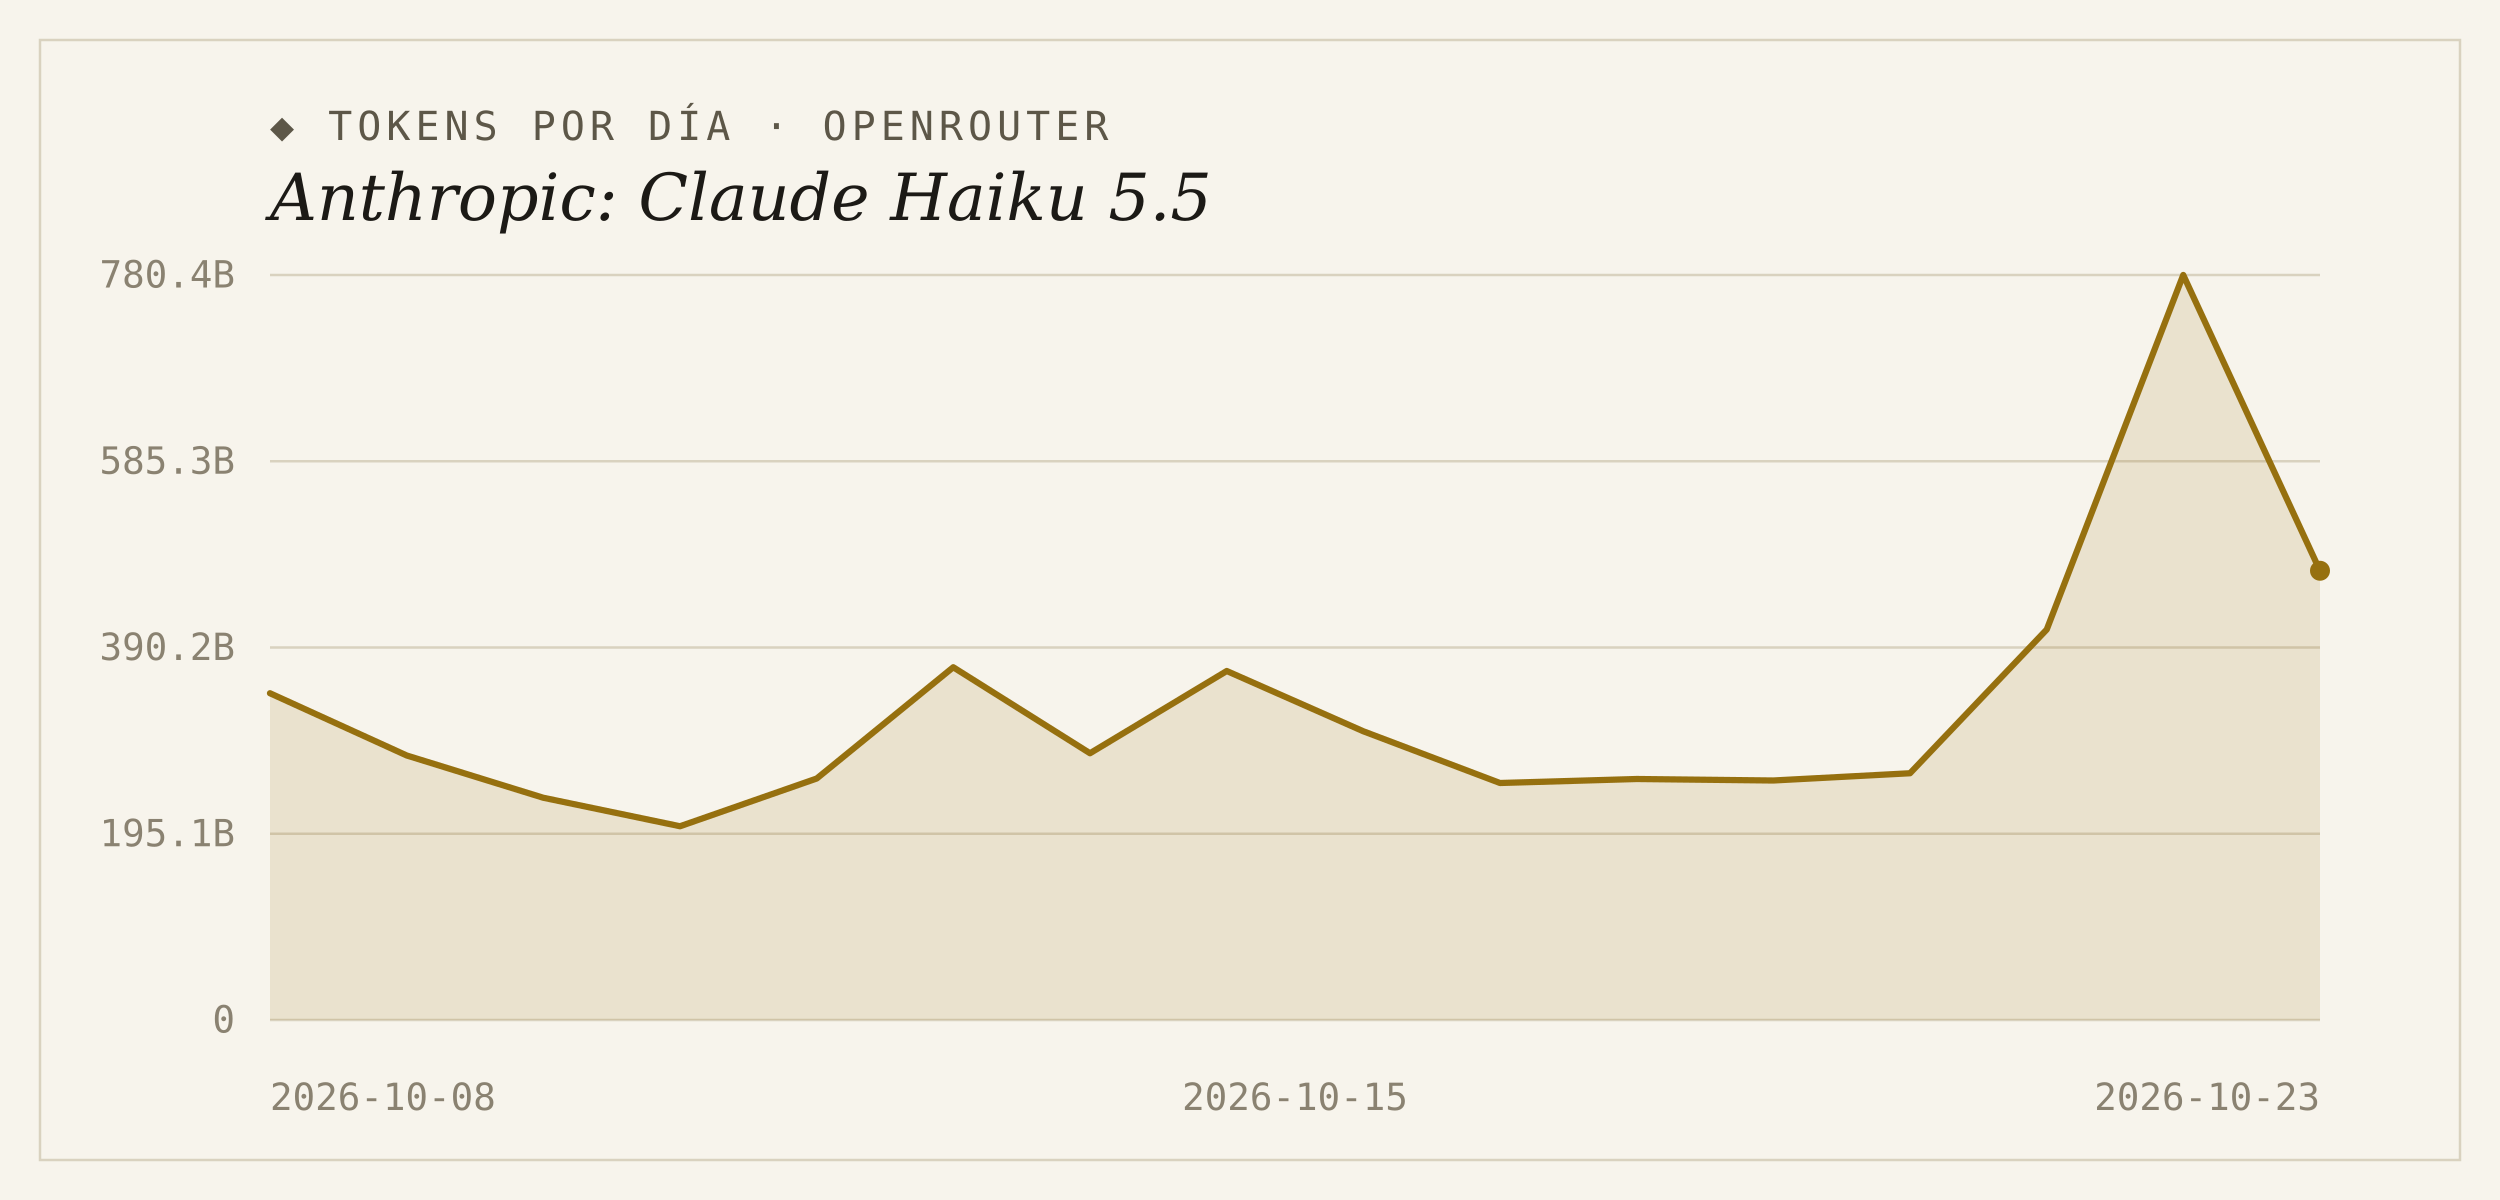
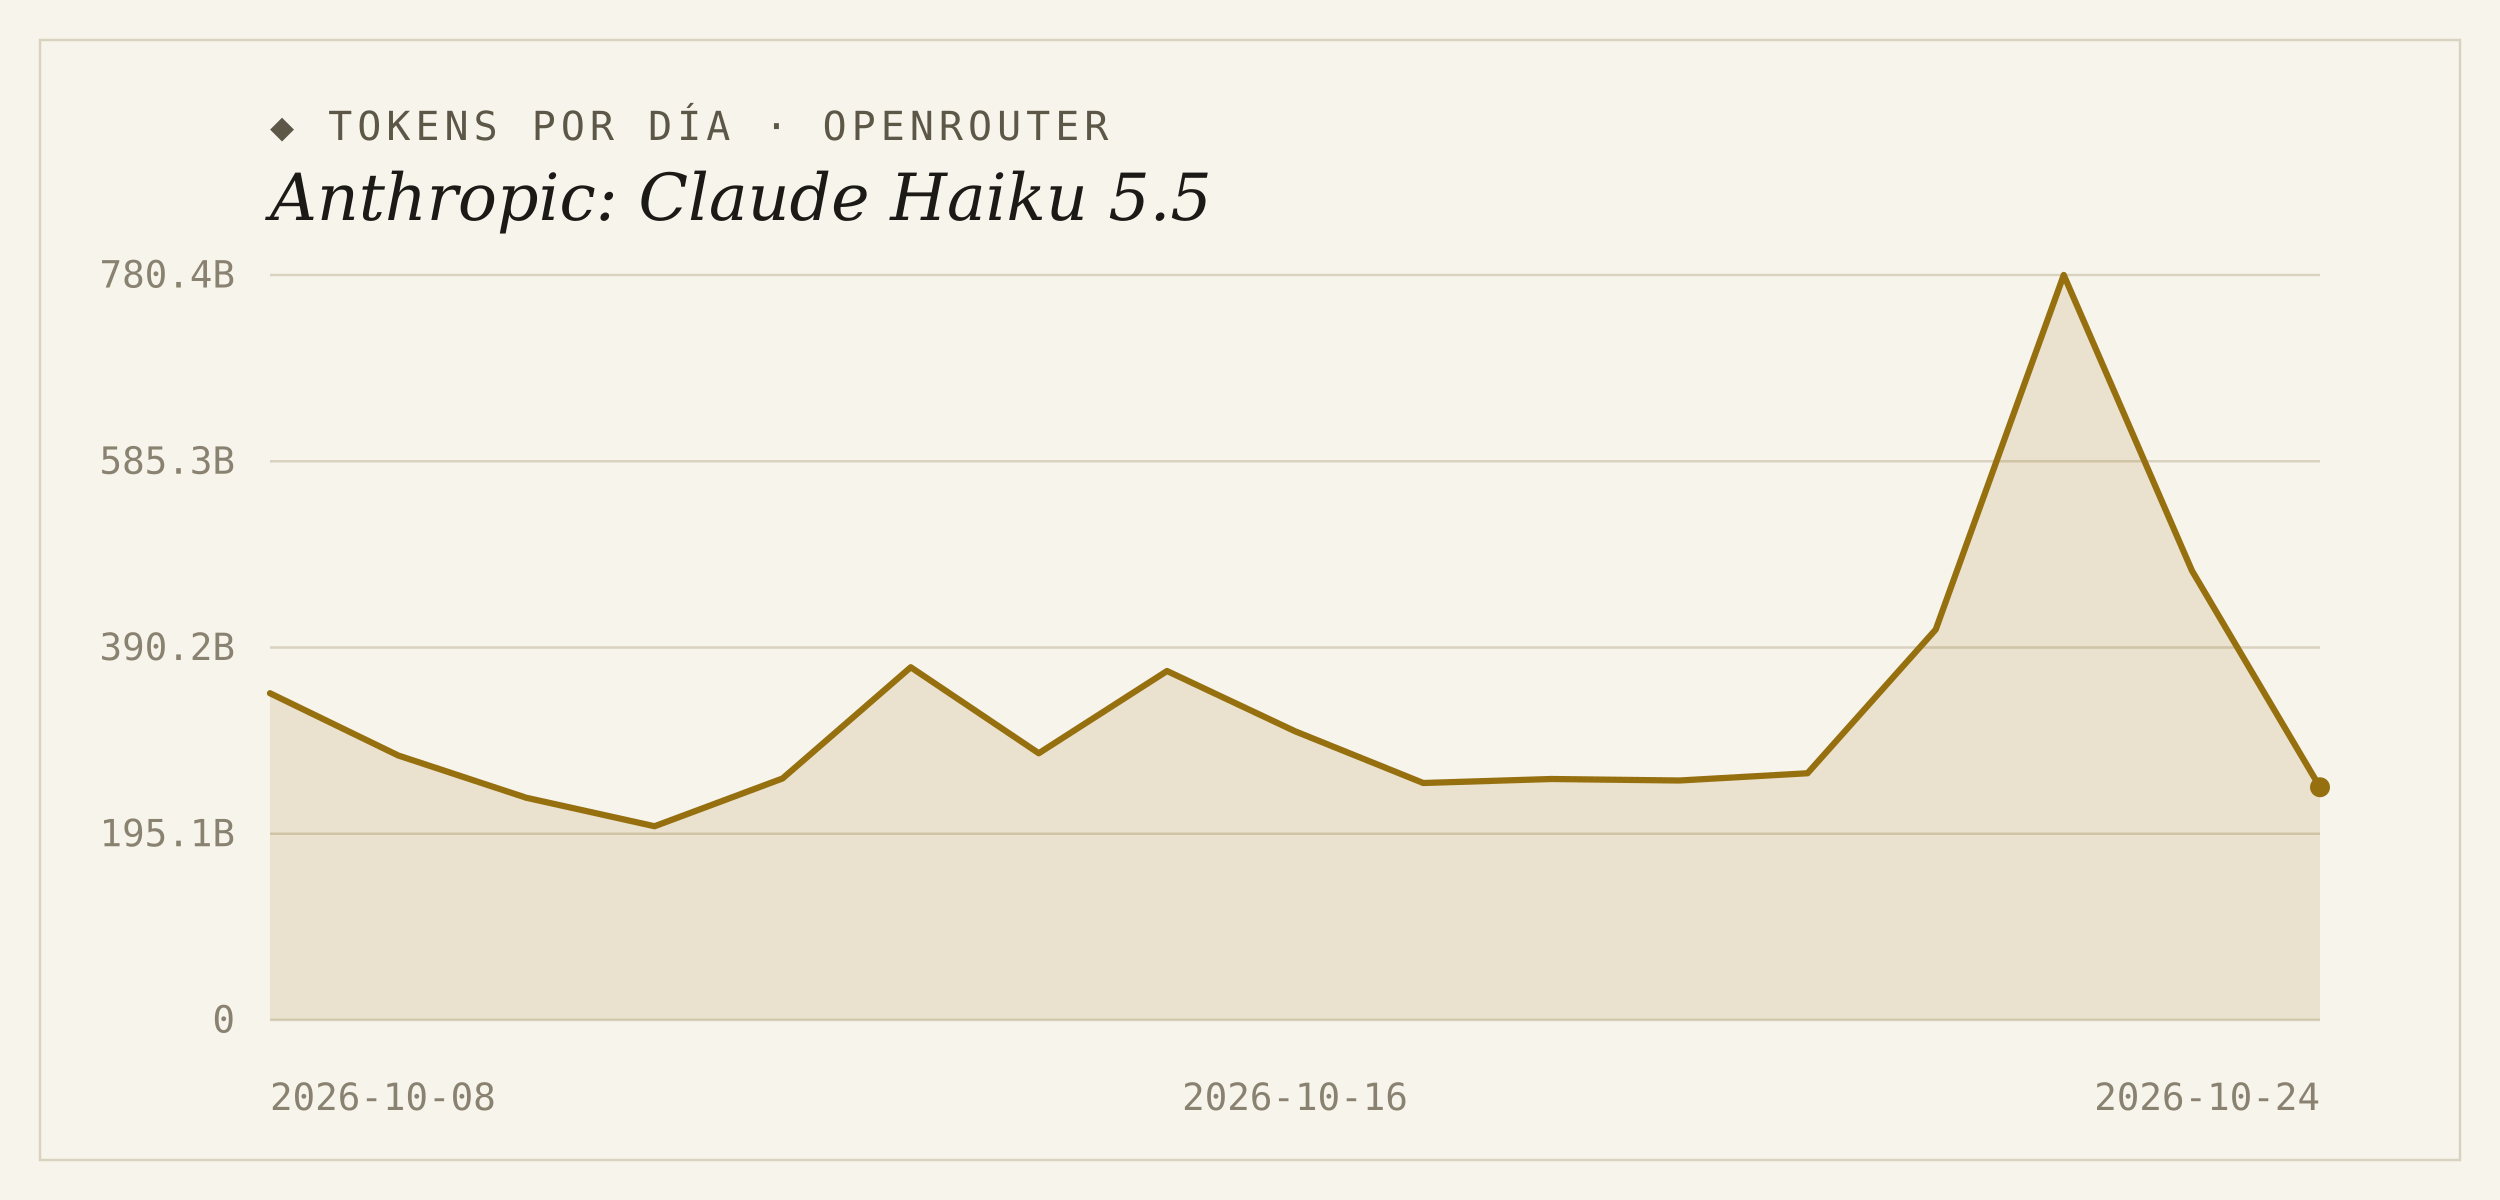
<svg xmlns="http://www.w3.org/2000/svg" width="1000" height="480" viewBox="0 0 1000 480">
  <rect width="1000" height="480" fill="#f7f4ec" />
  <rect x="16" y="16" width="968" height="448" fill="none" stroke="#d9d2bf" stroke-width="1" />
  <text x="108" y="56" font-family="'DejaVu Sans Mono', Consolas, monospace" font-size="16" letter-spacing="2" fill="#5d5748">◆ TOKENS POR DÍA · OPENROUTER</text>
  <text x="108" y="88" font-family="Georgia, 'DejaVu Serif', serif" font-size="26" font-style="italic" fill="#1c1a16">Anthropic: Claude Haiku 5.5</text>
  <line x1="108" y1="408.0" x2="928" y2="408.0" stroke="#d9d2bf" stroke-width="1" />
  <text x="94" y="413" text-anchor="end" font-family="'DejaVu Sans Mono', Consolas, monospace" font-size="15" fill="#8a8271">0</text>
  <line x1="108" y1="333.5" x2="928" y2="333.5" stroke="#d9d2bf" stroke-width="1" />
  <text x="94" y="338.5" text-anchor="end" font-family="'DejaVu Sans Mono', Consolas, monospace" font-size="15" fill="#8a8271">195.1B</text>
  <line x1="108" y1="259.0" x2="928" y2="259.0" stroke="#d9d2bf" stroke-width="1" />
  <text x="94" y="264" text-anchor="end" font-family="'DejaVu Sans Mono', Consolas, monospace" font-size="15" fill="#8a8271">390.2B</text>
  <line x1="108" y1="184.5" x2="928" y2="184.5" stroke="#d9d2bf" stroke-width="1" />
  <text x="94" y="189.5" text-anchor="end" font-family="'DejaVu Sans Mono', Consolas, monospace" font-size="15" fill="#8a8271">585.3B</text>
  <line x1="108" y1="110.0" x2="928" y2="110.0" stroke="#d9d2bf" stroke-width="1" />
  <text x="94" y="115" text-anchor="end" font-family="'DejaVu Sans Mono', Consolas, monospace" font-size="15" fill="#8a8271">780.4B</text>
-   <path d="M 108,408.0 L 108.0,277.3 L 162.7,302.2 L 217.3,319.1 L 272.0,330.5 L 326.7,311.4 L 381.3,266.9 L 436.0,301.3 L 490.7,268.4 L 545.3,292.5 L 600.0,313.2 L 654.7,311.6 L 709.3,312.2 L 764.0,309.3 L 818.7,251.8 L 873.3,110.0 L 928.0,228.3 L 928.0,408.0 Z" fill="#96700f" fill-opacity="0.14" />
-   <polyline points="108.0,277.3 162.7,302.2 217.3,319.1 272.0,330.5 326.7,311.4 381.3,266.9 436.0,301.3 490.7,268.4 545.3,292.5 600.0,313.2 654.7,311.6 709.3,312.2 764.0,309.3 818.7,251.8 873.3,110.0 928.0,228.3" fill="none" stroke="#96700f" stroke-width="2.5" stroke-linejoin="round" stroke-linecap="round" />
-   <circle cx="928.0" cy="228.3" r="4" fill="#96700f" />
+   <path d="M 108,408.0 L 108.0,277.3 L 159.3,302.2 L 210.5,319.1 L 261.8,330.5 L 313.0,311.4 L 364.3,266.9 L 415.5,301.3 L 466.8,268.4 L 518.0,292.5 L 569.3,313.2 L 620.5,311.6 L 671.8,312.2 L 723.0,309.3 L 774.3,251.8 L 825.5,110.0 L 876.8,228.3 L 928.0,314.9 L 928.0,408.0 Z" fill="#96700f" fill-opacity="0.14" />
+   <polyline points="108.0,277.3 159.3,302.2 210.5,319.1 261.8,330.5 313.0,311.4 364.3,266.9 415.5,301.3 466.8,268.4 518.0,292.5 569.3,313.2 620.5,311.6 671.8,312.2 723.0,309.3 774.3,251.8 825.5,110.0 876.8,228.3 928.0,314.9" fill="none" stroke="#96700f" stroke-width="2.5" stroke-linejoin="round" stroke-linecap="round" />
+   <circle cx="928.0" cy="314.9" r="4" fill="#96700f" />
  <text x="108" y="444" text-anchor="start" font-family="'DejaVu Sans Mono', Consolas, monospace" font-size="15" fill="#8a8271">2026-10-08</text>
-   <text x="518" y="444" text-anchor="middle" font-family="'DejaVu Sans Mono', Consolas, monospace" font-size="15" fill="#8a8271">2026-10-15</text>
-   <text x="928" y="444" text-anchor="end" font-family="'DejaVu Sans Mono', Consolas, monospace" font-size="15" fill="#8a8271">2026-10-23</text>
+   <text x="518" y="444" text-anchor="middle" font-family="'DejaVu Sans Mono', Consolas, monospace" font-size="15" fill="#8a8271">2026-10-16</text>
+   <text x="928" y="444" text-anchor="end" font-family="'DejaVu Sans Mono', Consolas, monospace" font-size="15" fill="#8a8271">2026-10-24</text>
</svg>
